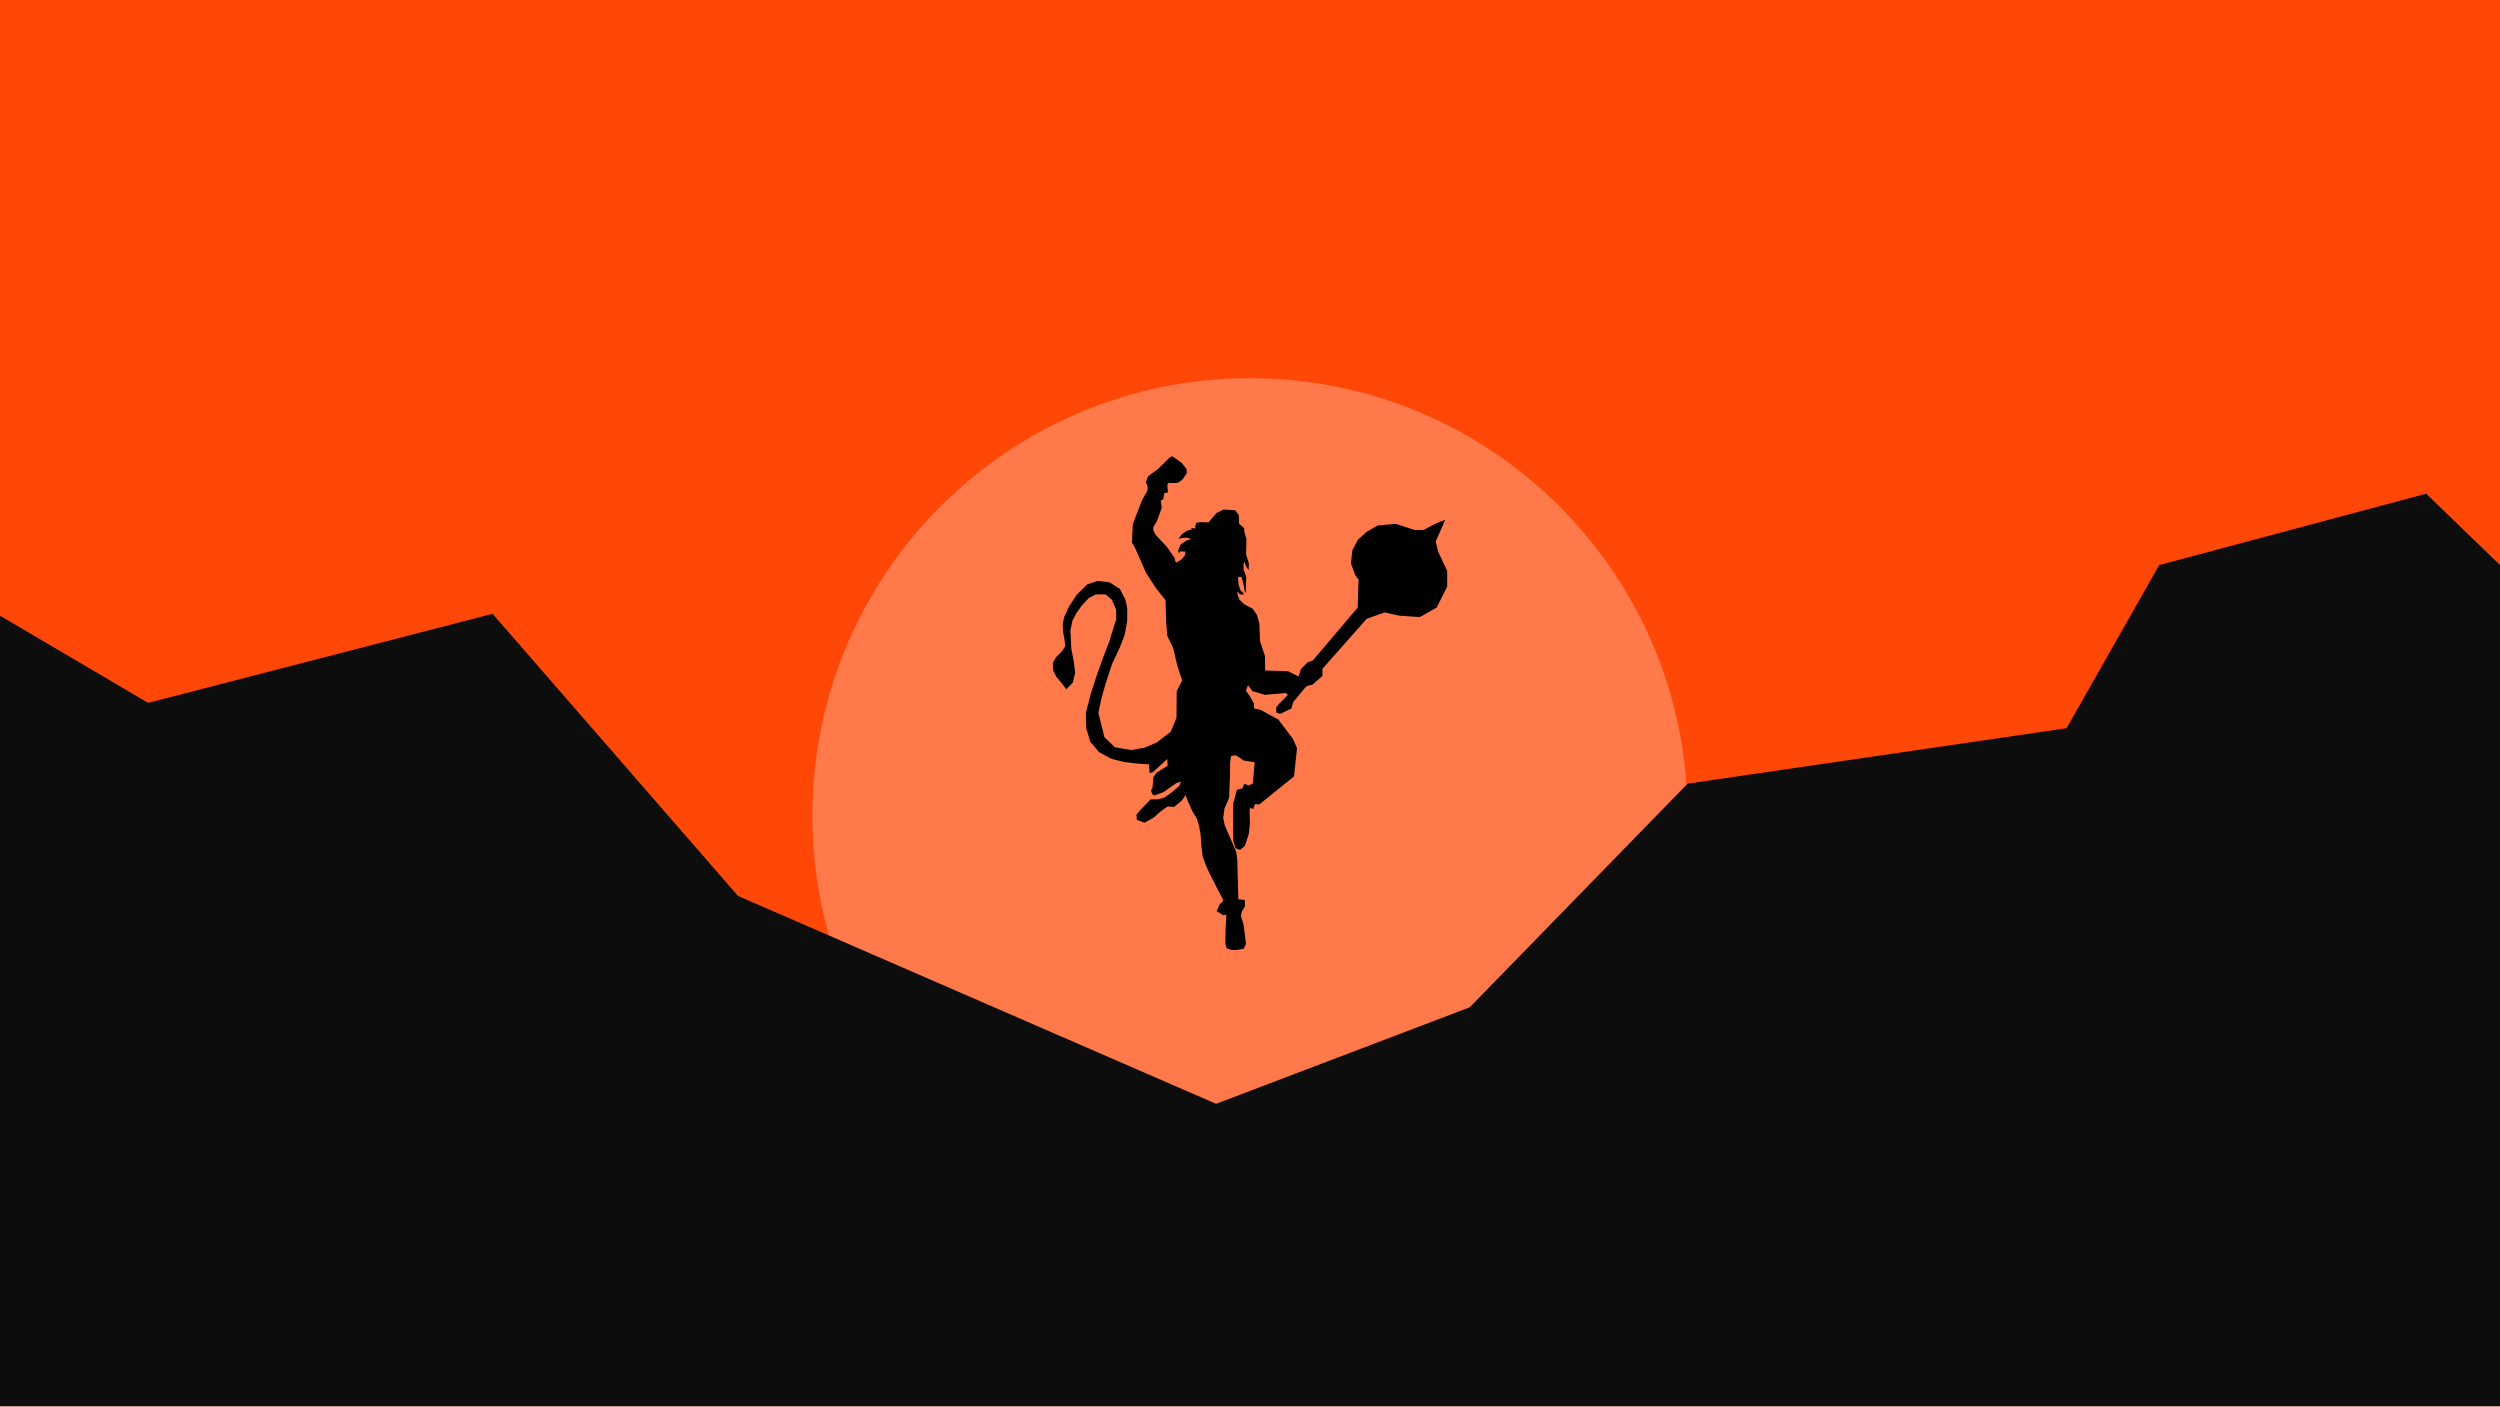
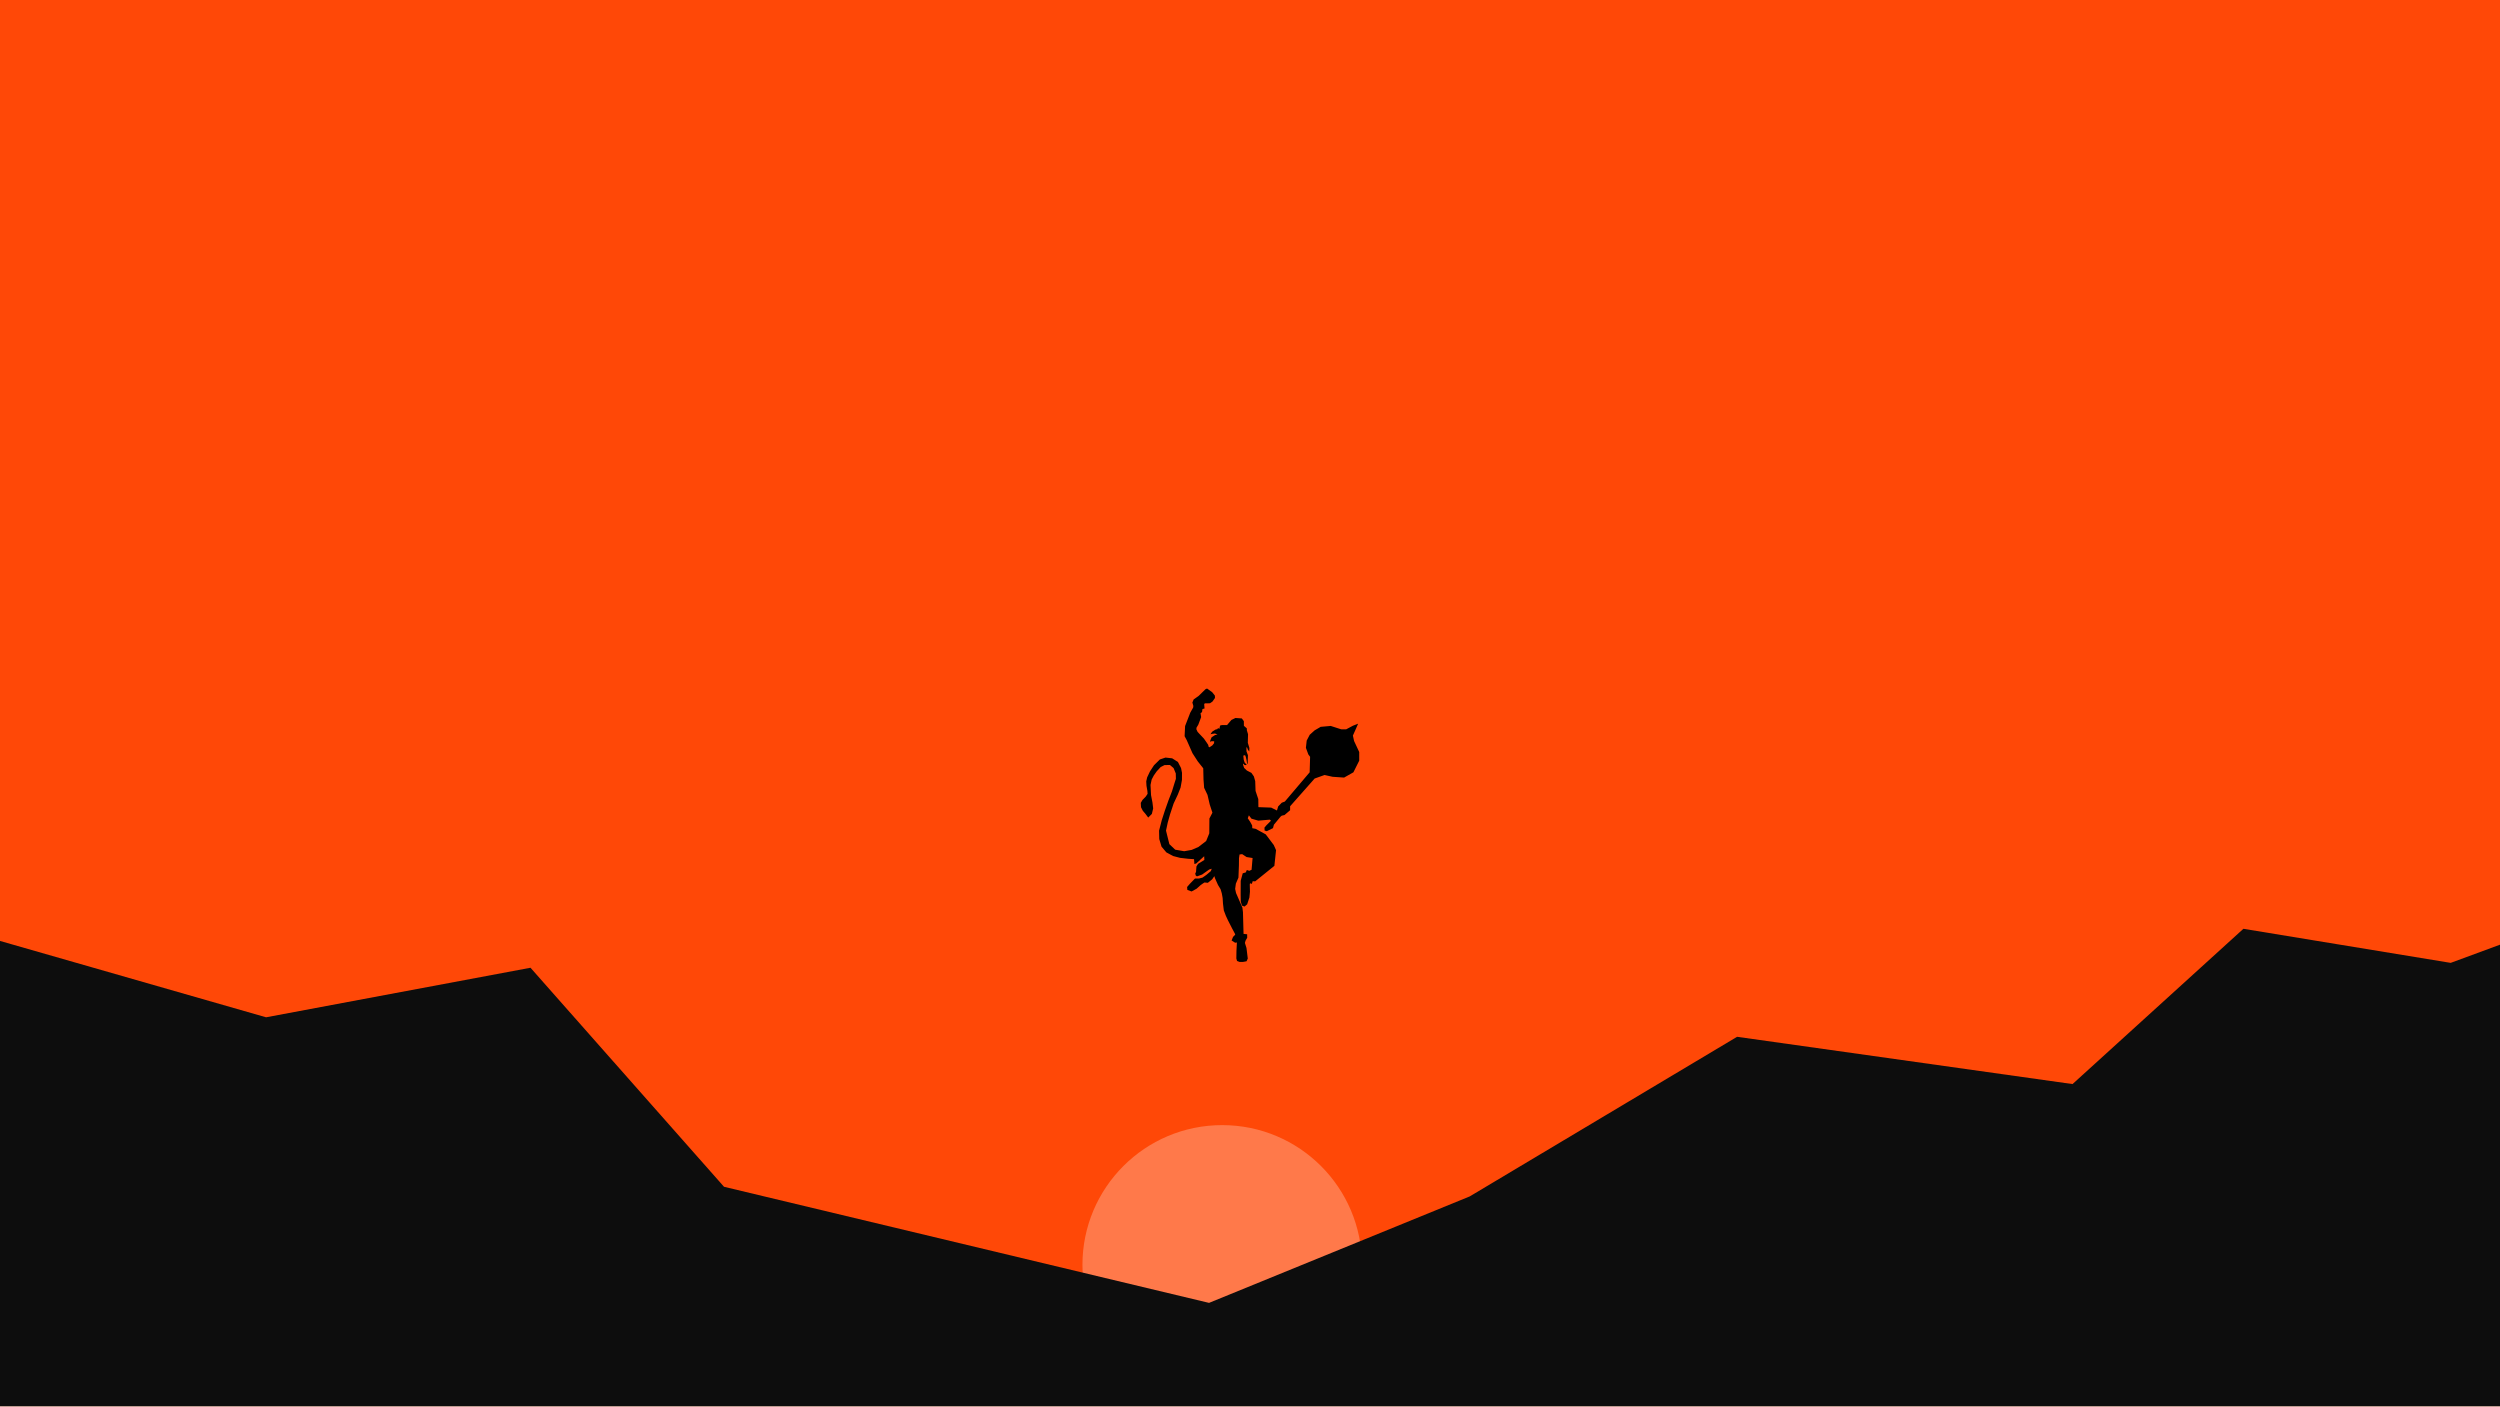
<svg xmlns="http://www.w3.org/2000/svg" width="1920mm" height="1080mm" viewBox="0 0 1920 1080" version="1.1" id="svg5" xml:space="preserve">
  <defs id="defs2" />
  <g id="desktop" transform="translate(168.2979,-2097.696)">
    <rect style="opacity:1;fill:#ff4807;fill-opacity:1;stroke-width:25.547" id="base" width="1920" height="1080" x="-168.298" y="2097.696" />
-     <circle style="opacity:1;fill:#ff794a;fill-opacity:1;stroke-width:18.257" cx="791.702" cy="2724.225" r="336.084" id="ternary" />
-     <path style="opacity:1;fill:#0d0d0d;fill-opacity:1;stroke-width:2.49" d="M -168.298,3177.696 V 2570.554 L -54.536,2637.484 210,2569.09 l 188.529,216.716 367.109,159.608 194.802,-74.105 167.347,-171.781 291.042,-42.581 71.107,-125.284 205.052,-54.824 56.715,54.824 v 646.033 z" id="secondary" />
-     <path style="opacity:1;fill:#000000;fill-opacity:1;stroke-width:9.642" d="m 732.147,2448.124 -2.135,0.932 -9.397,9.203 -7.03,4.97 -1.785,4.348 1.36,4.661 -0.273,2.292 -4.037,7.144 -7.145,18.483 -0.674,14.05 3.004,5.636 7.92,17.98 7.378,11.415 7.534,9.474 0.388,15.765 0.855,11.338 4.659,9.787 3.107,13.357 3.727,11.338 -4.194,8.077 -0.155,20.503 -4.35,10.717 -10.717,8.233 -9.32,4.037 -10.374,1.862 -12.521,-2.141 -8.073,-7.689 -4.666,-18.726 2.416,-11.257 3.184,-11.314 4.943,-14.992 5.875,-12.521 3.789,-9.664 1.923,-10.653 0.055,-9.775 -1.318,-6.534 -4.339,-8.512 -7.962,-5.052 -9.28,-1.043 -7.798,2.635 -8.128,8.018 -5.602,8.566 -3.898,8.239 -1.264,5.546 0.329,6.096 1.264,7.248 0.275,3.955 -2.527,3.789 -4.503,4.612 -2.416,4.12 0.329,6.039 2.471,4.888 3.625,4.228 3.898,5.216 5.052,-5.051 1.812,-7.634 -0.989,-8.182 -1.975,-10.269 -0.716,-14.057 1.593,-7.525 2.911,-5.546 4.118,-5.875 5.546,-5.986 5.382,-2.691 7.414,-0.055 4.998,4.228 3.075,7.468 0.164,7.468 -1.977,6.096 -3.459,11.257 -4.777,12.302 -5.107,14.441 -4.284,13.289 -3.734,14.498 0.275,11.641 3.13,10.489 6.7,7.962 9.336,5.052 9.664,2.527 11.478,1.318 7.907,0.493 0.493,6.755 2.527,-0.768 11.037,-10.05 0.275,5.162 -8.73,5.382 -2.252,3.57 -0.604,7.687 -1.098,2.252 0.768,2.746 1.648,1.153 7.084,-2.525 9.884,-7.03 3.459,-1.043 -1.152,3.241 -6.261,5.325 -5.325,3.734 -4.834,1.264 h -5.6 l -7.03,7.248 -3.898,4.504 0.329,4.064 5.875,2.141 6.975,-3.843 5.38,-4.834 2.966,-2.141 2.527,-1.648 4.721,0.441 6.041,-4.889 2.911,-4.339 1.207,3.516 3.9,8.73 3.568,5.877 1.702,5.766 1.154,6.425 0.493,7.853 1.154,9.389 2.964,7.743 2.746,5.875 5.766,11.314 3.789,7.082 0.55,1.593 -3.021,3.075 -2.032,4.998 4.889,3.075 2.471,-0.329 -0.604,11.696 -0.164,10.489 0.989,3.459 3.623,1.375 4.559,-0.057 4.941,-0.877 1.757,-3.789 -1.812,-14.664 -2.196,-7.028 0.932,-3.241 2.252,-3.843 -0.055,-4.887 -4.998,-0.55 -0.823,-30.203 -0.77,-6.205 -8.841,-20.319 -1.207,-5.657 0.989,-7.303 3.568,-8.293 0.659,-16.858 0.109,-10.159 0.751,-5.103 3.649,-0.467 6.135,4.039 8.31,1.32 -1.399,16.31 -3.182,1.474 -3.418,-1.166 -1.397,3.341 -4.273,1.243 -2.795,10.406 -0.079,19.104 0.156,9.707 1.708,5.593 3.495,1.32 3.649,-3.107 3.107,-9.397 0.776,-7.999 -0.232,-10.173 0.311,-1.631 2.563,0.853 1.164,-3.727 3.418,0.232 26.637,-21.511 2.331,-21.746 -3.184,-7.144 -11.107,-14.756 -14.056,-7.687 -4.583,-0.855 -0.232,-3.883 -2.719,-4.971 -3.339,-4.892 1.542,-4.115 3.584,4.659 9.474,2.717 16.076,-1.397 1.476,1.554 -6.602,6.6 -2.407,2.874 0.232,4.117 3.03,0.855 8.542,-4.194 1.32,-4.815 9.242,-11.184 1.631,-1.32 3.806,-0.855 7.766,-6.677 v -5.514 l 34.015,-38.444 13.747,-4.892 11.184,2.486 15.92,1.087 12.892,-7.299 8.077,-16.153 v -11.96 l -7.144,-15.3 -1.631,-7.532 4.504,-10.097 2.717,-6.367 -7.145,2.795 -9.474,5.049 -6.913,-0.077 -14.445,-4.661 -13.901,1.243 -8.387,4.892 -6.834,6.135 -4.194,8.077 -1.087,10.02 3.339,9.086 2.486,3.339 -0.621,21.513 -34.404,40.538 -4.271,1.631 -4.97,5.126 -1.71,5.67 -7.998,-4.039 -17.707,-0.621 -0.156,-11.105 -3.806,-11.415 -0.465,-13.513 -1.864,-6.602 -3.416,-4.892 -6.291,-3.261 -3.806,-3.65 -1.552,-4.504 0.232,-1.554 1.631,1.864 1.71,0.388 1.631,-0.388 -2.953,-3.262 -1.241,-3.806 -0.544,-5.282 0.699,-1.009 1.942,0.234 0.855,2.486 0.932,4.037 0.853,4.971 0.699,0.465 0.39,-12.193 -2.021,-5.357 -0.077,-4.039 0.544,-2.329 1.474,4.116 1.941,2.407 0.156,-4.892 -2.175,-7.144 0.311,-11.882 -1.631,-5.359 -0.077,-2.795 -4.039,-3.495 -0.077,-6.446 -2.796,-3.806 -8.853,-0.621 -5.591,2.719 -6.058,7.144 -6.523,-0.077 -2.796,0.465 -1.009,2.796 0.544,1.552 -3.885,-0.465 1.166,1.087 -3.602,0.891 -4.503,2.909 -1.518,2.241 -0.898,1.329 2.746,-0.659 3.542,-0.384 3.488,1.262 -3.488,0.934 -4.696,3.075 -1.921,4.668 0.604,2.196 0.932,-1.482 4.009,0.109 -0.22,2.746 -2.36,2.966 -4.009,2.636 -1.098,-0.659 -0.604,-2.691 -2.252,-3.405 -1.866,-2.663 -1.868,-2.665 -8.691,-9.225 -1.742,-3.68 0.164,-2.196 2.525,-4.229 3.9,-10.432 -0.804,-5.531 2.058,-1.397 0.582,-4.273 2.913,-0.776 -0.505,-5.824 0.815,-1.282 7.222,-0.115 3.456,-2.409 3.457,-4.932 -0.117,-3.299 -3.806,-4.777 z" id="primary" />
+     <circle style="opacity:1;fill:#ff794a;fill-opacity:1;stroke-width:5.831" cx="770.352" cy="3069.118" r="107.331" id="ternary" />
+     <path style="opacity:1;fill:#0d0d0d;fill-opacity:1;stroke-width:2.033" d="m -168.298,3177.696 v -357.362 l 204.343,58.644 203.07,-38.053 148.63,168.218 372.501,89.165 200.194,-81.76 205.351,-122.593 257.613,36.311 131.233,-119.258 159.206,26.176 37.86,-13.976 0,354.489 z" id="secondary" />
+     <path style="opacity:1;fill:#000000;fill-opacity:1;stroke-width:5.34" d="m 758.715,2626.483 -1.183,0.516 -5.205,5.097 -3.894,2.753 -0.989,2.408 0.753,2.581 -0.151,1.269 -2.236,3.957 -3.957,10.237 -0.373,7.782 1.664,3.122 4.387,9.959 4.087,6.323 4.173,5.248 0.215,8.732 0.474,6.28 2.58,5.421 1.721,7.398 2.064,6.28 -2.323,4.474 -0.086,11.357 -2.409,5.936 -5.936,4.56 -5.162,2.236 -5.746,1.032 -6.935,-1.186 -4.471,-4.259 -2.585,-10.372 1.338,-6.235 1.764,-6.266 2.738,-8.304 3.254,-6.935 2.099,-5.353 1.065,-5.9 0.03,-5.414 -0.73,-3.619 -2.403,-4.715 -4.41,-2.798 -5.14,-0.578 -4.319,1.459 -4.502,4.441 -3.103,4.745 -2.159,4.563 -0.7,3.072 0.182,3.376 0.7,4.015 0.152,2.19 -1.4,2.099 -2.494,2.554 -1.338,2.282 0.182,3.345 1.368,2.708 2.008,2.342 2.159,2.889 2.798,-2.797 1.003,-4.229 -0.548,-4.532 -1.094,-5.688 -0.396,-7.786 0.882,-4.168 1.613,-3.072 2.281,-3.254 3.072,-3.316 2.981,-1.491 4.106,-0.03 2.768,2.342 1.703,4.137 0.091,4.137 -1.095,3.376 -1.916,6.235 -2.646,6.814 -2.829,7.999 -2.373,7.361 -2.068,8.03 0.152,6.448 1.734,5.81 3.711,4.41 5.171,2.799 5.353,1.4 6.357,0.73 4.38,0.273 0.273,3.741 1.4,-0.425 6.113,-5.567 0.152,2.859 -4.835,2.981 -1.247,1.978 -0.335,4.258 -0.608,1.248 0.426,1.521 0.913,0.638 3.924,-1.399 5.475,-3.894 1.916,-0.578 -0.638,1.795 -3.468,2.95 -2.95,2.068 -2.677,0.7 h -3.102 l -3.894,4.015 -2.159,2.495 0.182,2.251 3.254,1.186 3.863,-2.129 2.98,-2.677 1.643,-1.186 1.4,-0.913 2.615,0.244 3.346,-2.708 1.613,-2.403 0.669,1.947 2.16,4.835 1.977,3.255 0.943,3.194 0.639,3.559 0.273,4.349 0.639,5.201 1.642,4.289 1.521,3.254 3.194,6.267 2.099,3.923 0.305,0.882 -1.673,1.703 -1.125,2.768 2.708,1.703 1.368,-0.182 -0.335,6.478 -0.091,5.81 0.548,1.916 2.007,0.761 2.525,-0.032 2.737,-0.486 0.973,-2.099 -1.003,-8.122 -1.216,-3.893 0.516,-1.795 1.247,-2.129 -0.03,-2.707 -2.768,-0.304 -0.456,-16.729 -0.427,-3.437 -4.897,-11.254 -0.669,-3.133 0.548,-4.045 1.977,-4.594 0.365,-9.337 0.061,-5.627 0.416,-2.827 2.021,-0.259 3.398,2.237 4.603,0.731 -0.775,9.034 -1.763,0.817 -1.893,-0.646 -0.774,1.85 -2.367,0.688 -1.548,5.764 -0.044,10.582 0.086,5.377 0.946,3.098 1.936,0.731 2.021,-1.721 1.721,-5.205 0.43,-4.431 -0.128,-5.635 0.172,-0.903 1.42,0.473 0.645,-2.064 1.893,0.128 14.754,-11.915 1.291,-12.045 -1.764,-3.957 -6.152,-8.173 -7.785,-4.258 -2.539,-0.473 -0.128,-2.151 -1.506,-2.754 -1.849,-2.71 0.854,-2.279 1.985,2.58 5.247,1.505 8.904,-0.774 0.818,0.861 -3.657,3.656 -1.333,1.592 0.128,2.28 1.678,0.473 4.731,-2.323 0.731,-2.667 5.119,-6.194 0.903,-0.731 2.108,-0.474 4.301,-3.699 v -3.054 l 18.84,-21.293 7.614,-2.71 6.195,1.377 8.818,0.602 7.141,-4.043 4.474,-8.947 v -6.624 l -3.957,-8.475 -0.903,-4.172 2.495,-5.593 1.505,-3.526 -3.957,1.548 -5.247,2.796 -3.829,-0.043 -8.001,-2.582 -7.7,0.689 -4.646,2.71 -3.785,3.398 -2.323,4.473 -0.602,5.55 1.849,5.033 1.377,1.849 -0.344,11.916 -19.056,22.453 -2.366,0.903 -2.753,2.839 -0.947,3.141 -4.43,-2.237 -9.808,-0.344 -0.087,-6.151 -2.108,-6.323 -0.258,-7.485 -1.033,-3.657 -1.892,-2.71 -3.485,-1.806 -2.108,-2.021 -0.859,-2.495 0.128,-0.861 0.903,1.033 0.947,0.215 0.903,-0.215 -1.635,-1.807 -0.687,-2.108 -0.301,-2.926 0.387,-0.559 1.075,0.13 0.474,1.377 0.516,2.236 0.472,2.754 0.387,0.258 0.216,-6.754 -1.119,-2.967 -0.043,-2.237 0.301,-1.29 0.817,2.28 1.075,1.333 0.087,-2.71 -1.205,-3.957 0.172,-6.582 -0.903,-2.968 -0.043,-1.548 -2.237,-1.936 -0.043,-3.57 -1.549,-2.108 -4.903,-0.344 -3.097,1.506 -3.355,3.957 -3.613,-0.043 -1.549,0.258 -0.559,1.549 0.301,0.86 -2.152,-0.258 0.646,0.602 -1.995,0.493 -2.494,1.611 -0.841,1.241 -0.498,0.736 1.521,-0.365 1.962,-0.213 1.932,0.699 -1.932,0.517 -2.601,1.703 -1.064,2.586 0.335,1.216 0.516,-0.821 2.221,0.06 -0.122,1.521 -1.307,1.643 -2.221,1.46 -0.608,-0.365 -0.335,-1.49 -1.247,-1.886 -1.034,-1.475 -1.035,-1.476 -4.814,-5.11 -0.965,-2.038 0.091,-1.216 1.399,-2.343 2.16,-5.778 -0.445,-3.063 1.14,-0.774 0.322,-2.367 1.614,-0.43 -0.28,-3.226 0.452,-0.71 4,-0.064 1.914,-1.334 1.915,-2.732 -0.065,-1.827 -2.108,-2.646 z" id="primary" />
  </g>
</svg>
